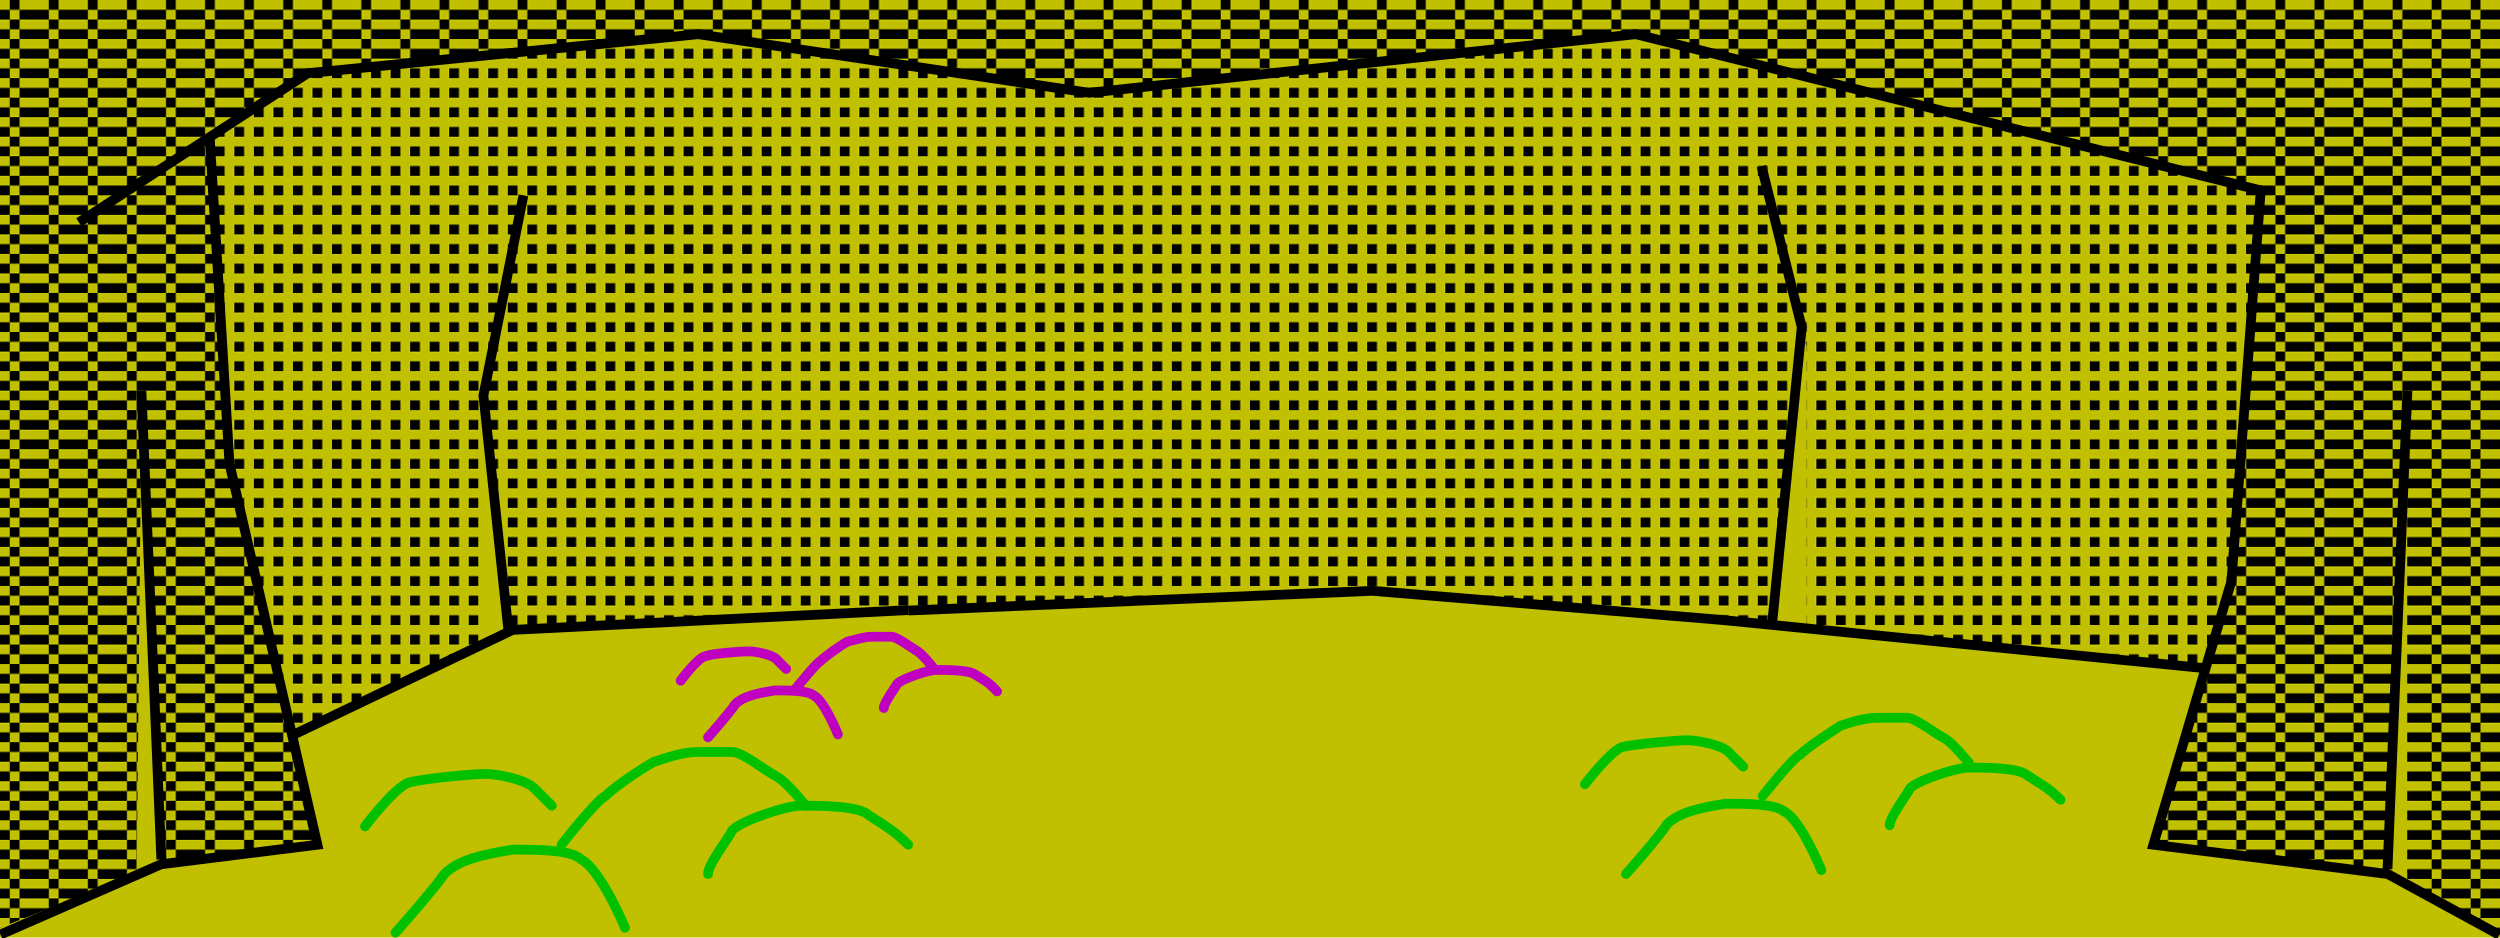
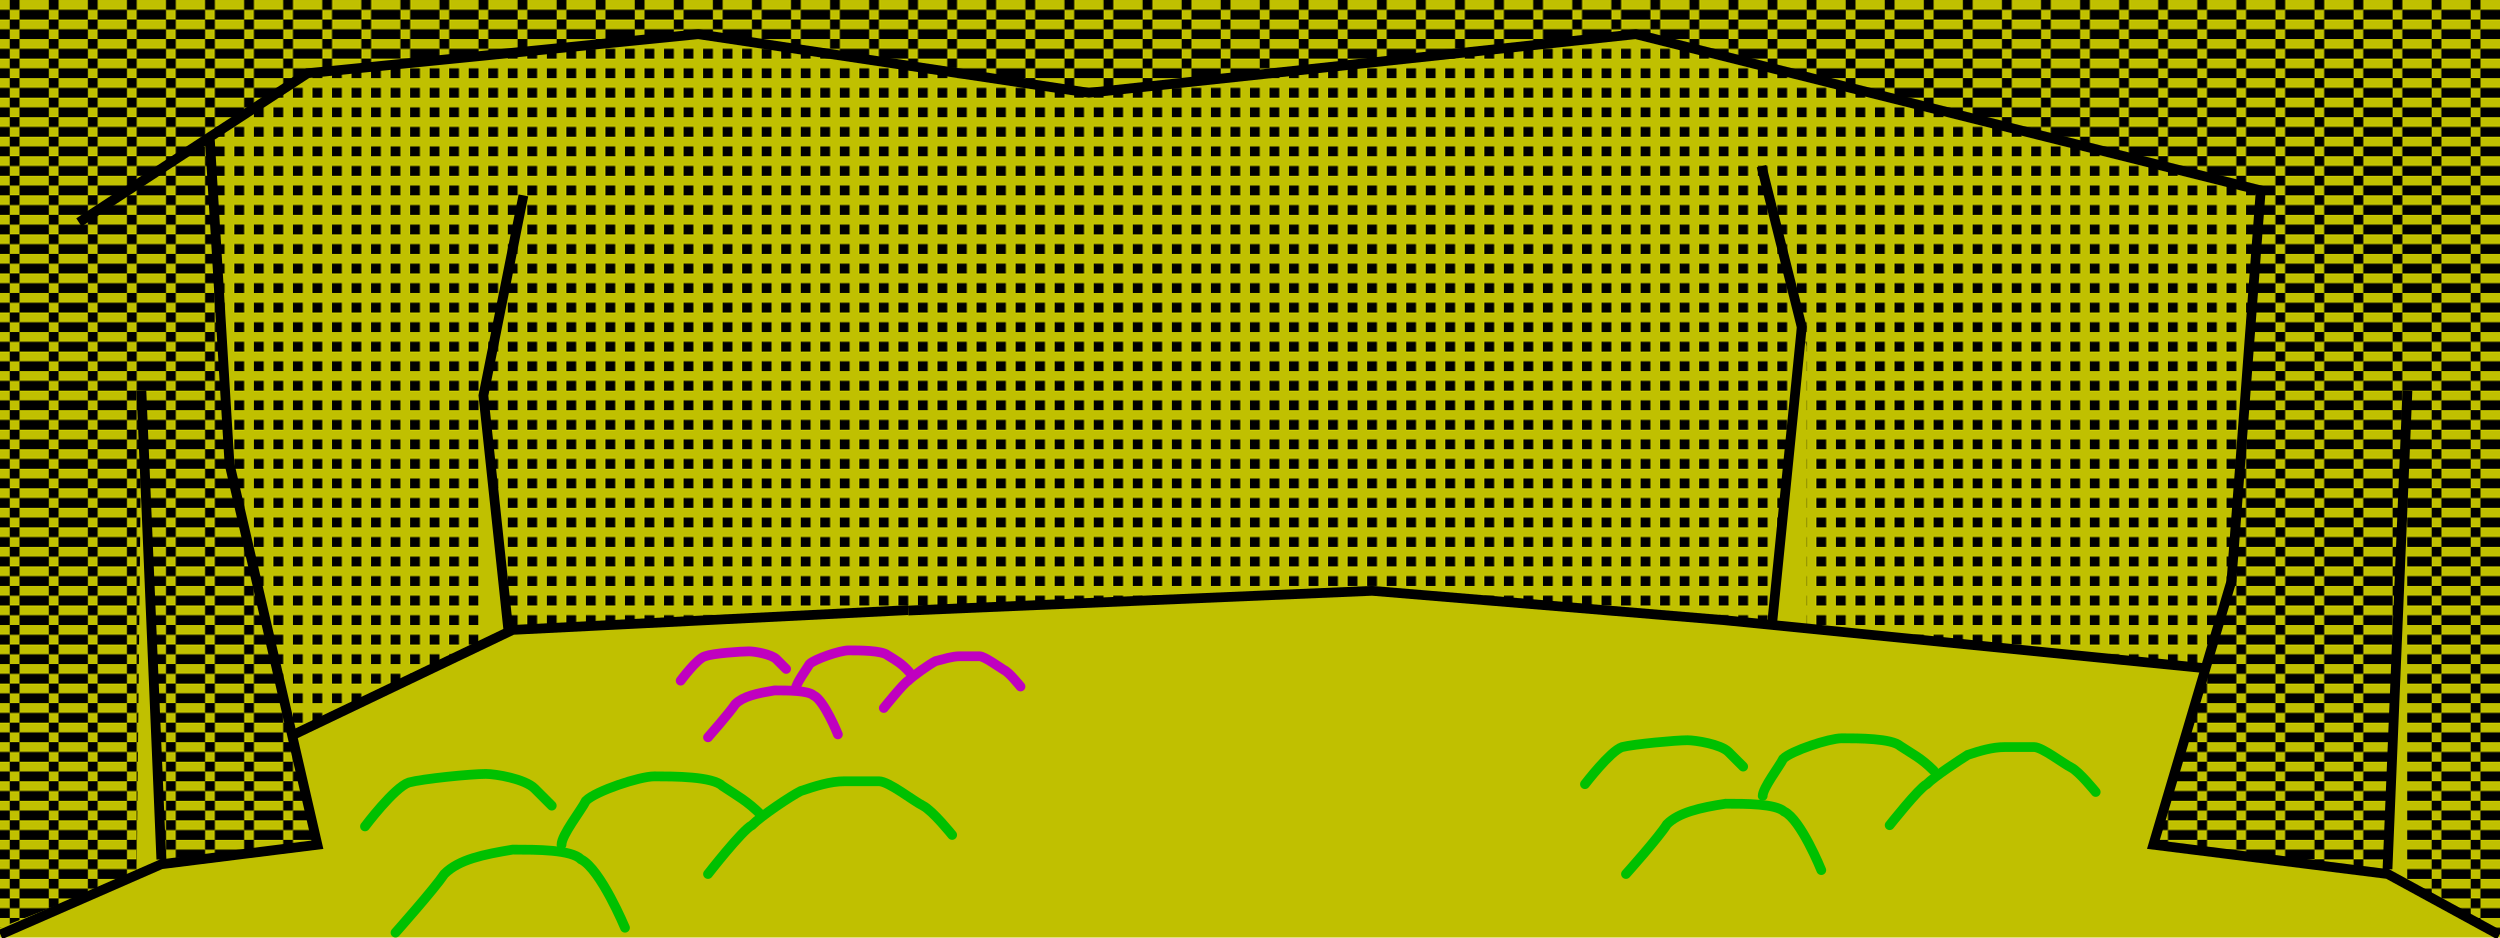
<svg xmlns="http://www.w3.org/2000/svg" viewBox="0 0 2560 960" style="stroke-linecap:square;stroke-width:10" height="100%" width="100%">
  <defs>
    <pattern id="fill-near-wall" x="0" y="0" width="40" height="20" patternUnits="userSpaceOnUse">
      <rect fill="#c0c000" x="0" y="0" width="40" height="20" />
      <rect fill="#000000" x="0" y="10" width="10" height="10" />
      <rect fill="#000000" x="10" y="0" width="10" height="10" />
      <rect fill="#000000" x="20" y="10" width="20" height="10" />
-     </pattern>
-     <pattern id="fill-archway-wall" x="0" y="0" width="40" height="20" patternUnits="userSpaceOnUse">
-       <rect fill="#c0c000" x="0" y="0" width="40" height="20" />
-       <rect fill="#000000" x="0" y="10" width="40" height="10" />
    </pattern>
    <pattern id="fill-far-wall" x="0" y="0" width="20" height="20" patternUnits="userSpaceOnUse">
      <rect fill="#c0c000" x="0" y="0" width="20" height="20" />
      <rect fill="#000000" x="0" y="10" width="10" height="10" />
    </pattern>
  </defs>
  <rect id="floor" fill="#c0c000" x="0" y="0" width="2560" height="960" />
  <path id="far-wall" fill="url(#fill-far-wall)" stroke="none" d="M 520,640 l -25,-235 l -5,25 v 230 l -195,90 l -60,-275 l -25,-335 l 105,-65 l 400,-40 l 400,60 l 560,-60 l 640,160 l -30,400 l -30,85 l -405,-40 v -285 l -5,-20 l -35,300 h -45 l -360,-30 l -475,20 l -405,20 Z" />
  <path id="far-wall-left-edge" fill="none" stroke="#000000" d="M 295,755 l 230,-110 l 400,-20 M 520,640 l -25,-235 l 40,-200" />
  <path id="far-wall-right-edge" fill="none" stroke="#000000" d="M 935,625 l 470,-20 l 360,30 l 500,50 M 1815,635 l 30,-300 l -40,-160" />
-   <path id="line-11" fill="none" stroke="#000000" d="" />
  <path id="near-wall" fill="url(#fill-near-wall)" stroke="none" d="M 210,140 l 105,-65 l 400,-40 l 400,60 l 560,-60 l 640,160 l -30,400 l -80,270 l 240,25 l 20,-485 v 500 l 95,50 v -955 h -2560 v 950 l 140,-55 l 5,-490 l 20,475 l 160,-15 l -90,-390 Z" />
  <path id="near-wall-edge" fill="none" stroke="#000000" d="M 85,225 l 230,-150 l 400,-40 l 400,60 l 560,-60 l 640,160 l -30,400 l -80,270 l 240,30 l 110,60 M 5,955 l 160,-70 l 160,-20 l -90,-390 l -20,-330 M 165,875 l -20,-470 M 2445,885 l 20,-480" />
  <path id="cobble-1" fill="none" stroke="#00c000" stroke-linecap="round" d="M 405,955 c 0,0 40,-45 50,-60 c 15,-15 40,-20 70,-25 c 25,0 60,0 70,10 c 20,10 45,70 45,70" />
-   <path id="cobble-2" fill="none" stroke="#00c000" stroke-linecap="round" d="M 575,865 c 0,0 35,-45 45,-50 c 10,-10 40,-30 50,-35 c 15,-5 30,-10 45,-10 c 10,0 25,0 35,0 c 10,0 35,20 45,25 c 10,5 30,30 30,30" />
-   <path id="cobble-3" fill="none" stroke="#00c000" stroke-linecap="round" d="M 725,895 c 0,-10 20,-35 25,-45 c 10,-10 55,-25 70,-25 c 20,0 60,0 70,10 c 15,10 25,15 40,30" />
+   <path id="cobble-2" fill="none" stroke="#00c000" stroke-linecap="round" d="M 575,865 c 0,-10 20,-35 25,-45 c 10,-10 55,-25 70,-25 c 20,0 60,0 70,10 c 15,10 25,15 40,30" />
+   <path id="cobble-3" fill="none" stroke="#00c000" stroke-linecap="round" d="M 725,895 c 0,0 35,-45 45,-50 c 10,-10 40,-30 50,-35 c 15,-5 30,-10 45,-10 c 10,0 25,0 35,0 c 10,0 35,20 45,25 c 10,5 30,30 30,30" />
  <path id="cobble-4" fill="none" stroke="#00c000" stroke-linecap="round" d="M 565,825 c 0,0 -10,-10 -17.5,-17.5 c -10,-10 -40,-15 -50,-15 c -15,0 -65,5 -78.75,8.75 c -15,5 -45,45 -45,45" />
-   <path id="cobble-5" fill="none" stroke="#00c000" stroke-linecap="round" d="M 1665,895 c 0,0 34,-38 42,-51 c 12,-12 34,-17 60,-21 c 21,0 51,0 60,8 c 17,8 38,60 38,60" />
-   <path id="cobble-6" fill="none" stroke="#00c000" stroke-linecap="round" d="M 1805,815 c 0,0 30,-38 38,-42 c 8,-8 34,-25 42,-30 c 12,-4 25,-8 38,-8 c 8,0 21,0 30,0 c 8,0 30,17 38,21 c 8,4 25,25 25,25" />
-   <path id="cobble-7" fill="none" stroke="#00c000" stroke-linecap="round" d="M 1935,845 c 0,-8 17,-30 21,-38 c 8,-8 47,-21 60,-21 c 17,0 51,0 60,8 c 12,8 21,12 34,25" />
-   <path id="cobble-8" fill="none" stroke="#00c000" stroke-linecap="round" d="M 1785,785 c 0,0 -8,-8 -15,-15 c -8,-8 -34,-12 -42,-12 c -12,0 -55,4 -67,7 c -12,4 -38,38 -38,38" />
-   <path id="cobble-9" fill="none" stroke="#c000c0" stroke-linecap="round" d="M 725,755 c 0,0 22,-25 28,-34 c 8,-8 22,-11 40,-14 c 14,0 34,0 40,5 c 11,5 25,40 25,40" />
-   <path id="cobble-10" fill="none" stroke="#c000c0" stroke-linecap="round" d="M 815,705 c 0,0 20,-25 25,-28 c 5,-5 22,-17 28,-20 c 8,-2 17,-5 25,-5 c 5,0 14,0 20,0 c 5,0 20,11 25,14 c 5,2 17,17 17,17" />
-   <path id="cobble-11" fill="none" stroke="#c000c0" stroke-linecap="round" d="M 905,725 c 0,-5 11,-20 14,-25 c 5,-5 31,-14 40,-14 c 11,0 34,0 40,5 c 8,5 14,8 22,17" />
-   <path id="cobble-12" fill="none" stroke="#c000c0" stroke-linecap="round" d="M 805,685 c 0,0 -5,-5 -10,-10 c -5,-5 -22,-8 -28,-8 c -8,0 -37,2 -45,5 c -8,2 -25,25 -25,25" />
+   <path id="cobble-5" fill="none" stroke="#00c000" stroke-linecap="round" d="M 1665,895  c 0,0 34,-38 42,-51 c 12,-12 34,-17 60,-21 c 21,0 51,0 60,8 c 17,8 38,60 38,60 " />
+   <path id="cobble-6" fill="none" stroke="#00c000" stroke-linecap="round" d="M 1805,815  c 0,-8 17,-30 21,-38 c 8,-8 47,-21 60,-21 c 17,0 51,0 60,8 c 12,8 21,12 34,25 " />
+   <path id="cobble-7" fill="none" stroke="#00c000" stroke-linecap="round" d="M 1935,845  c 0,0 30,-38 38,-42 c 8,-8 34,-25 42,-30 c 12,-4 25,-8 38,-8 c 8,0 21,0 30,0 c 8,0 30,17 38,21 c 8,4 25,25 25,25 " />
+   <path id="cobble-8" fill="none" stroke="#00c000" stroke-linecap="round" d="M 1785,785  c 0,0 -8,-8 -15,-15 c -8,-8 -34,-12 -42,-12 c -12,0 -55,4 -67,7 c -12,4 -38,38 -38,38 " />
+   <path id="cobble-9" fill="none" stroke="#c000c0" stroke-linecap="round" d="M 725,755  c 0,0 22,-25 28,-34 c 8,-8 22,-11 40,-14 c 14,0 34,0 40,5 c 11,5 25,40 25,40 " />
+   <path id="cobble-10" fill="none" stroke="#c000c0" stroke-linecap="round" d="M 815,705  c 0,-5 11,-20 14,-25 c 5,-5 31,-14 40,-14 c 11,0 34,0 40,5 c 8,5 14,8 22,17 " />
+   <path id="cobble-11" fill="none" stroke="#c000c0" stroke-linecap="round" d="M 905,725  c 0,0 20,-25 25,-28 c 5,-5 22,-17 28,-20 c 8,-2 17,-5 25,-5 c 5,0 14,0 20,0 c 5,0 20,11 25,14 c 5,2 17,17 17,17 " />
+   <path id="cobble-12" fill="none" stroke="#c000c0" stroke-linecap="round" d="M 805,685  c 0,0 -5,-5 -10,-10 c -5,-5 -22,-8 -28,-8 c -8,0 -37,2 -45,5 c -8,2 -25,25 -25,25 " />
</svg>
